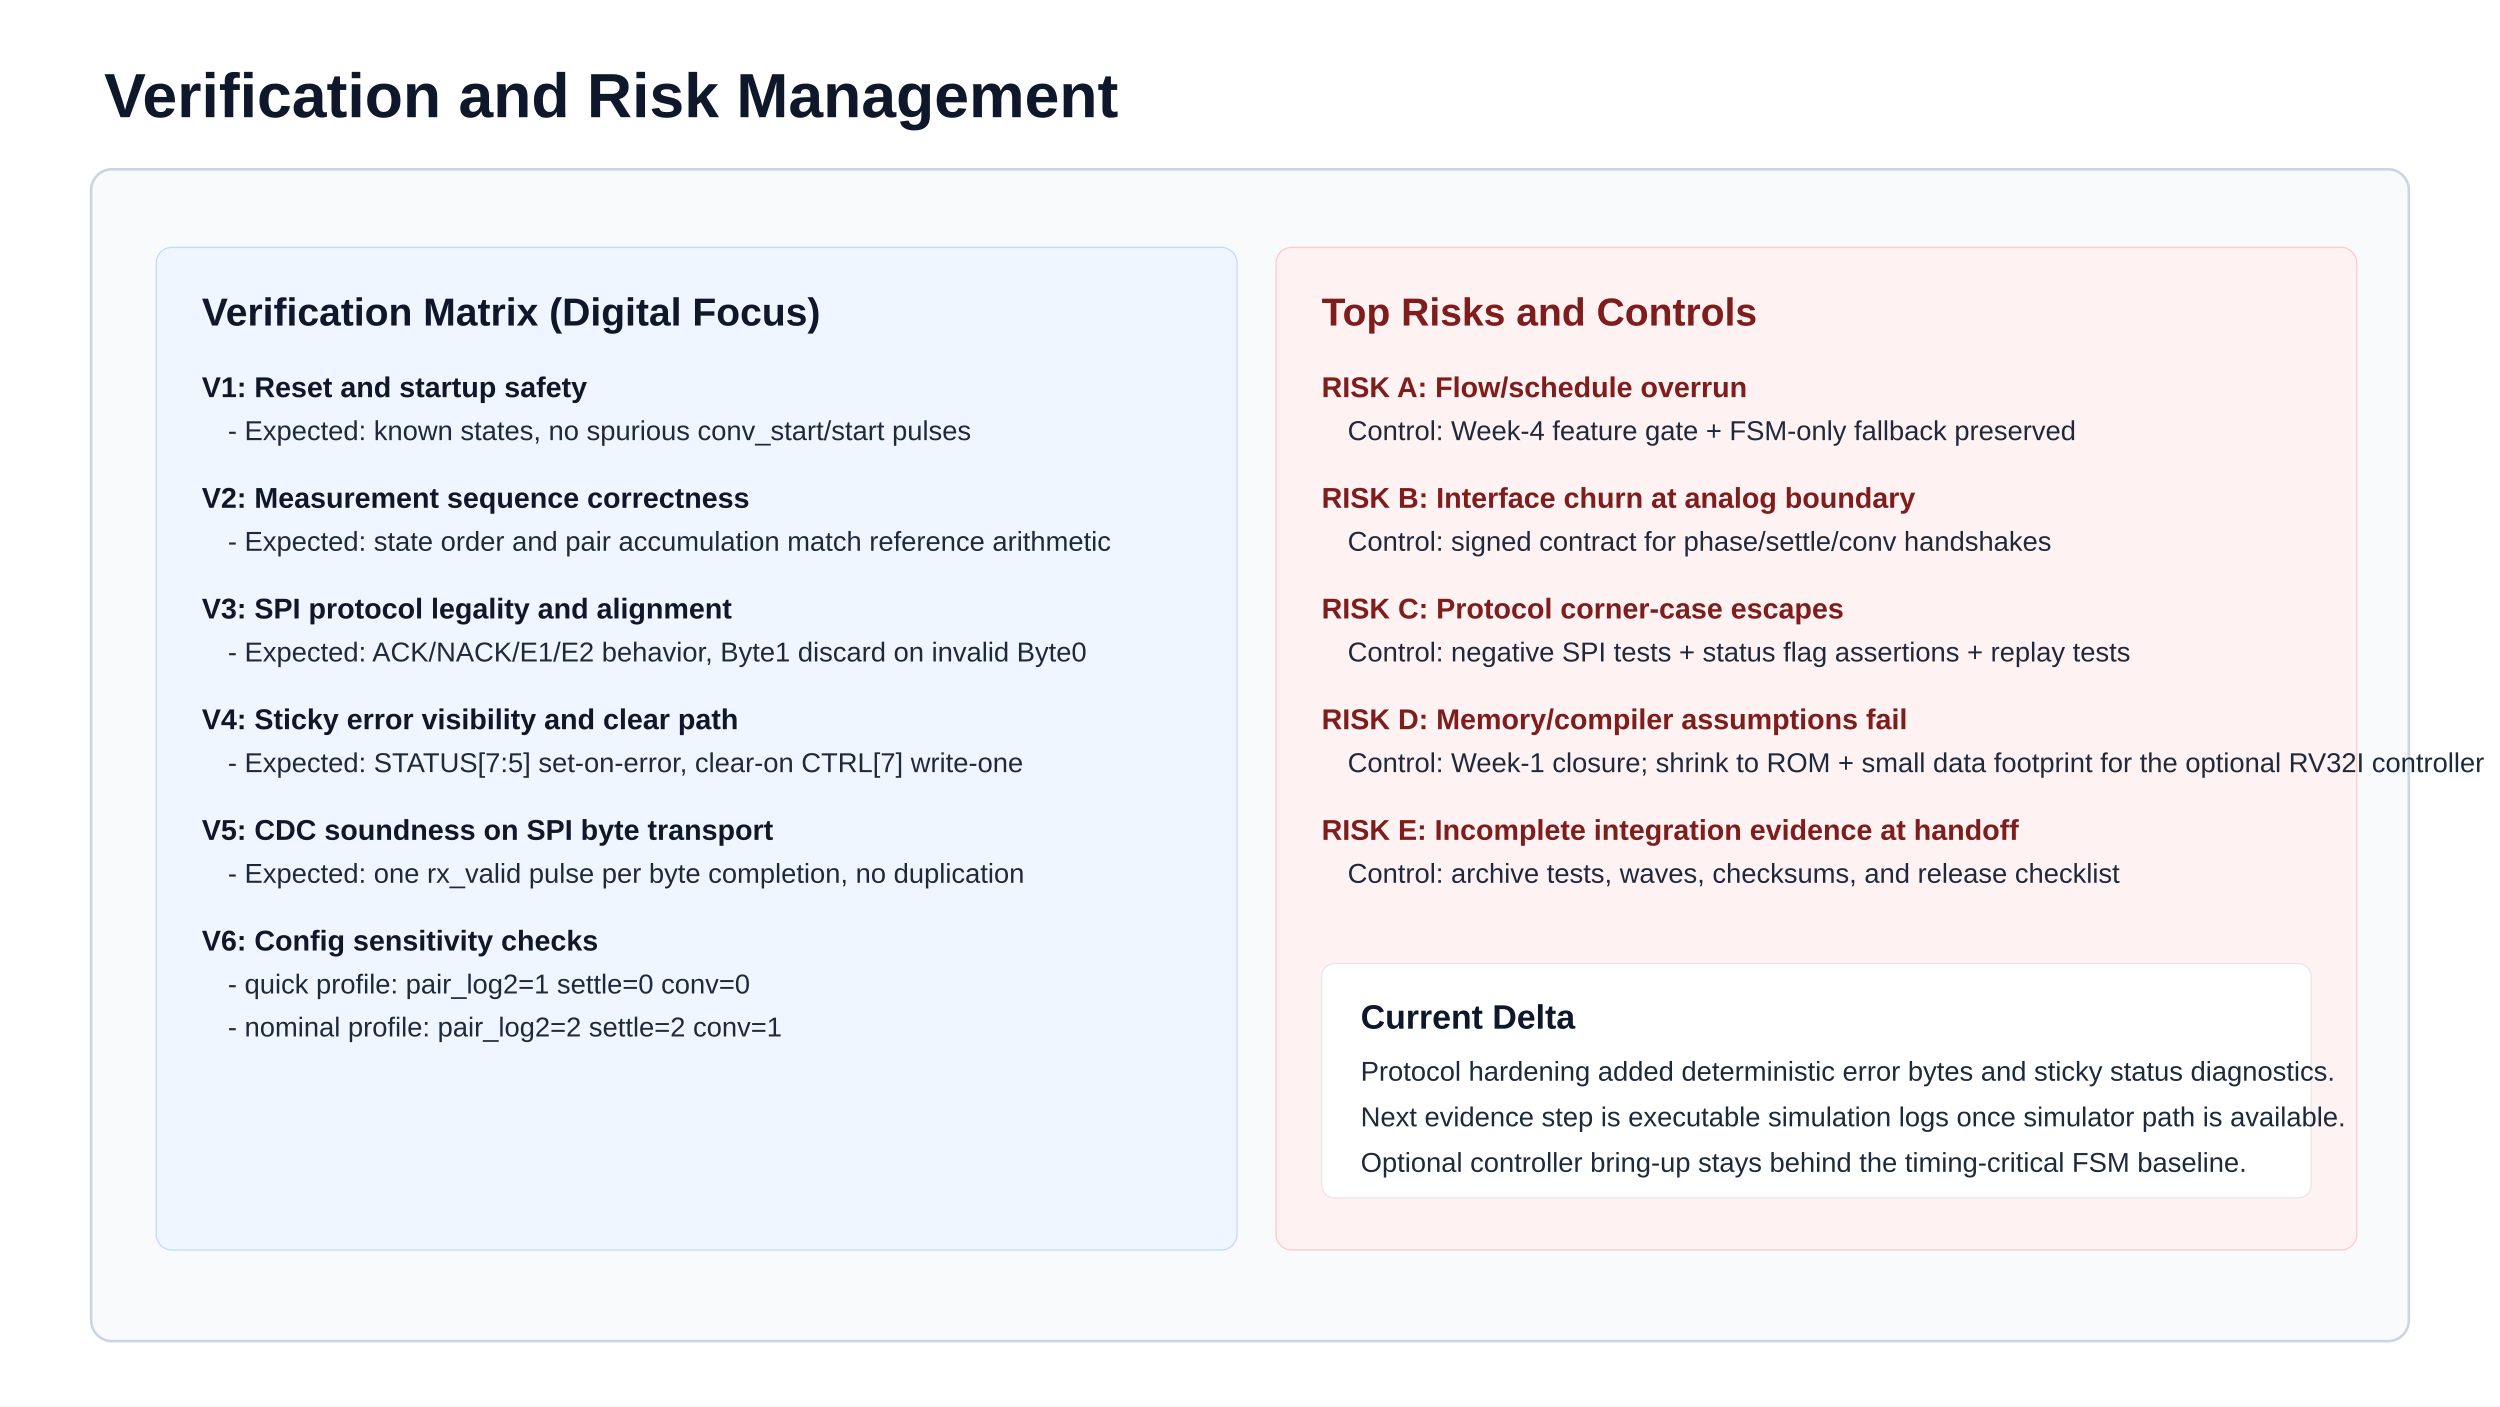
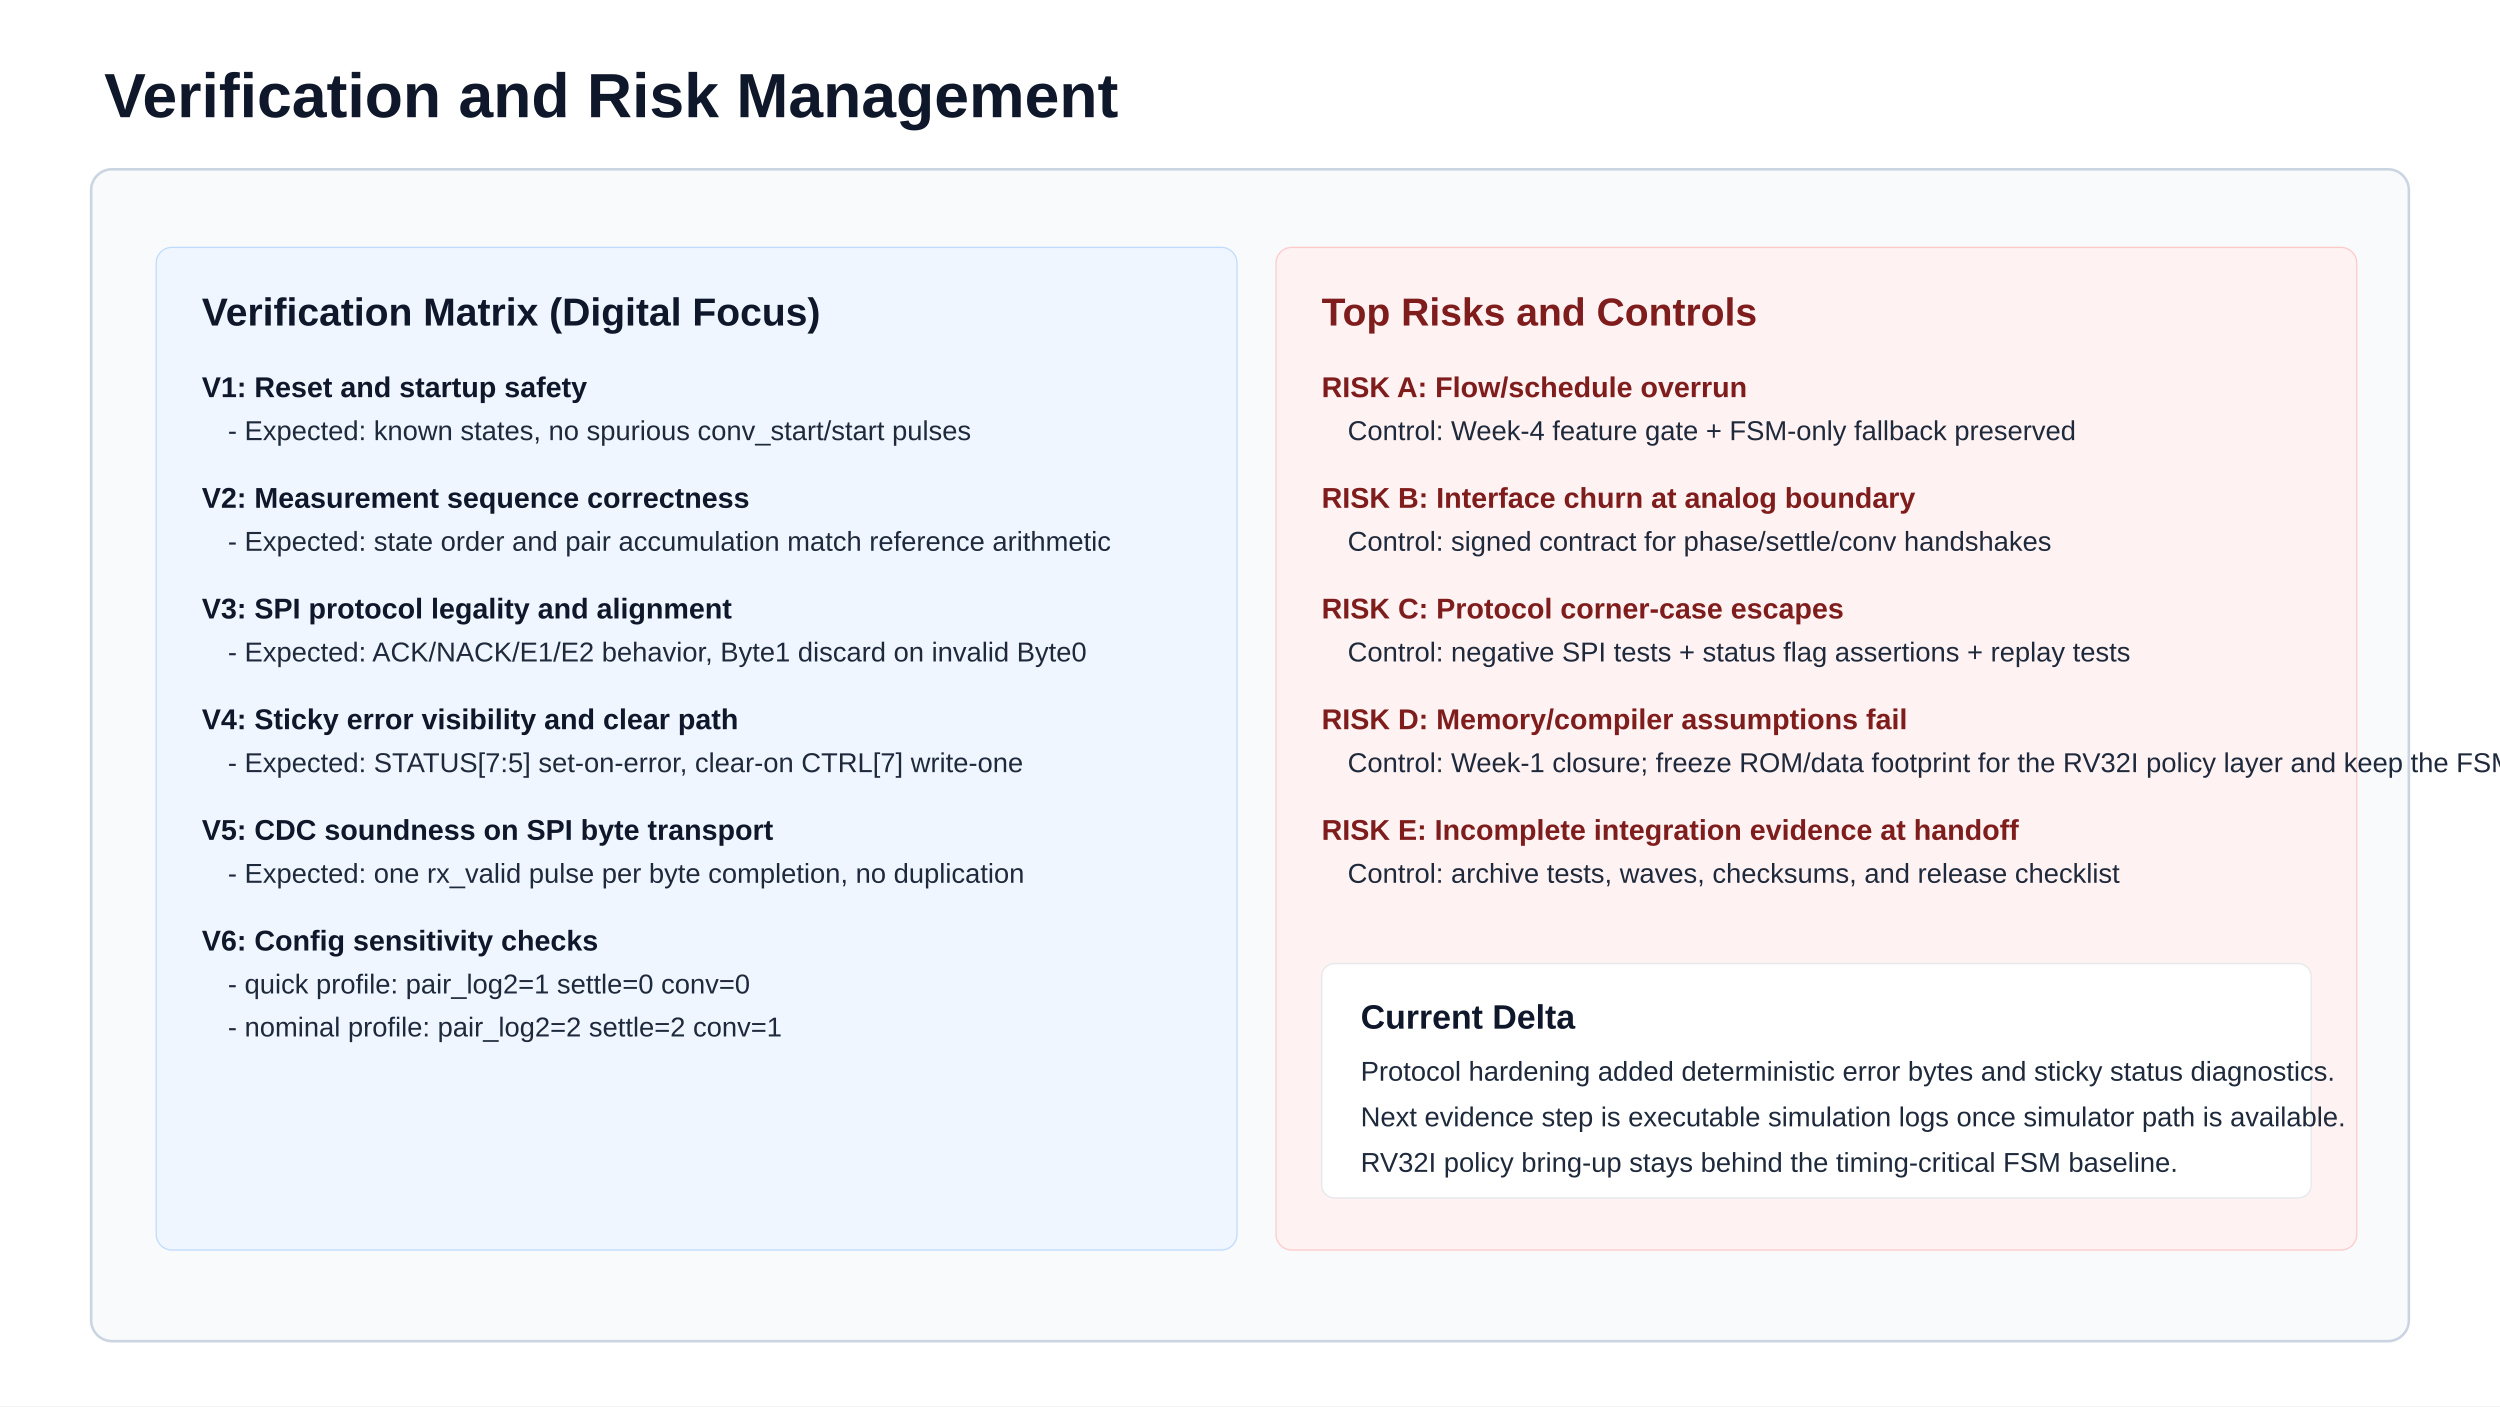
<svg xmlns="http://www.w3.org/2000/svg" width="1920" height="1080" viewBox="0 0 1920 1080" role="img" aria-labelledby="title desc">
  <rect x="0" y="0" width="1920" height="1080" fill="#FFFFFF" />
  <text x="80" y="90" font-family="Segoe UI, Arial, sans-serif" font-size="48" font-weight="700" fill="#0F172A">Verification and Risk Management</text>
  <rect x="70" y="130" width="1780" height="900" rx="16" fill="#F8FAFC" stroke="#CBD5E1" stroke-width="2" />
  <rect x="120" y="190" width="830" height="770" rx="12" fill="#EFF6FF" stroke="#BFDBFE" />
  <text x="155" y="250" font-family="Segoe UI, Arial, sans-serif" font-size="30" font-weight="700" fill="#0F172A">Verification Matrix (Digital Focus)</text>
  <text x="155" y="305" font-family="Segoe UI, Arial, sans-serif" font-size="22" font-weight="700" fill="#0F172A">V1: Reset and startup safety</text>
  <text x="175" y="338" font-family="Segoe UI, Arial, sans-serif" font-size="21" fill="#1E293B">- Expected: known states, no spurious conv_start/start pulses</text>
  <text x="155" y="390" font-family="Segoe UI, Arial, sans-serif" font-size="22" font-weight="700" fill="#0F172A">V2: Measurement sequence correctness</text>
  <text x="175" y="423" font-family="Segoe UI, Arial, sans-serif" font-size="21" fill="#1E293B">- Expected: state order and pair accumulation match reference arithmetic</text>
  <text x="155" y="475" font-family="Segoe UI, Arial, sans-serif" font-size="22" font-weight="700" fill="#0F172A">V3: SPI protocol legality and alignment</text>
  <text x="175" y="508" font-family="Segoe UI, Arial, sans-serif" font-size="21" fill="#1E293B">- Expected: ACK/NACK/E1/E2 behavior, Byte1 discard on invalid Byte0</text>
  <text x="155" y="560" font-family="Segoe UI, Arial, sans-serif" font-size="22" font-weight="700" fill="#0F172A">V4: Sticky error visibility and clear path</text>
  <text x="175" y="593" font-family="Segoe UI, Arial, sans-serif" font-size="21" fill="#1E293B">- Expected: STATUS[7:5] set-on-error, clear-on CTRL[7] write-one</text>
  <text x="155" y="645" font-family="Segoe UI, Arial, sans-serif" font-size="22" font-weight="700" fill="#0F172A">V5: CDC soundness on SPI byte transport</text>
  <text x="175" y="678" font-family="Segoe UI, Arial, sans-serif" font-size="21" fill="#1E293B">- Expected: one rx_valid pulse per byte completion, no duplication</text>
  <text x="155" y="730" font-family="Segoe UI, Arial, sans-serif" font-size="22" font-weight="700" fill="#0F172A">V6: Config sensitivity checks</text>
  <text x="175" y="763" font-family="Segoe UI, Arial, sans-serif" font-size="21" fill="#1E293B">- quick profile: pair_log2=1 settle=0 conv=0</text>
  <text x="175" y="796" font-family="Segoe UI, Arial, sans-serif" font-size="21" fill="#1E293B">- nominal profile: pair_log2=2 settle=2 conv=1</text>
  <rect x="980" y="190" width="830" height="770" rx="12" fill="#FEF2F2" stroke="#FECACA" />
  <text x="1015" y="250" font-family="Segoe UI, Arial, sans-serif" font-size="30" font-weight="700" fill="#7F1D1D">Top Risks and Controls</text>
  <text x="1015" y="305" font-family="Segoe UI, Arial, sans-serif" font-size="22" font-weight="700" fill="#7F1D1D">RISK A: Flow/schedule overrun</text>
  <text x="1035" y="338" font-family="Segoe UI, Arial, sans-serif" font-size="21" fill="#1E293B">Control: Week-4 feature gate + FSM-only fallback preserved</text>
  <text x="1015" y="390" font-family="Segoe UI, Arial, sans-serif" font-size="22" font-weight="700" fill="#7F1D1D">RISK B: Interface churn at analog boundary</text>
  <text x="1035" y="423" font-family="Segoe UI, Arial, sans-serif" font-size="21" fill="#1E293B">Control: signed contract for phase/settle/conv handshakes</text>
  <text x="1015" y="475" font-family="Segoe UI, Arial, sans-serif" font-size="22" font-weight="700" fill="#7F1D1D">RISK C: Protocol corner-case escapes</text>
  <text x="1035" y="508" font-family="Segoe UI, Arial, sans-serif" font-size="21" fill="#1E293B">Control: negative SPI tests + status flag assertions + replay tests</text>
  <text x="1015" y="560" font-family="Segoe UI, Arial, sans-serif" font-size="22" font-weight="700" fill="#7F1D1D">RISK D: Memory/compiler assumptions fail</text>
-   <text x="1035" y="593" font-family="Segoe UI, Arial, sans-serif" font-size="21" fill="#1E293B">Control: Week-1 closure; shrink to ROM + small data footprint for the optional RV32I controller</text>
+   <text x="1035" y="593" font-family="Segoe UI, Arial, sans-serif" font-size="21" fill="#1E293B">Control: Week-1 closure; freeze ROM/data footprint for the RV32I policy layer and keep the FSM timing baseline protected</text>
  <text x="1015" y="645" font-family="Segoe UI, Arial, sans-serif" font-size="22" font-weight="700" fill="#7F1D1D">RISK E: Incomplete integration evidence at handoff</text>
  <text x="1035" y="678" font-family="Segoe UI, Arial, sans-serif" font-size="21" fill="#1E293B">Control: archive tests, waves, checksums, and release checklist</text>
  <rect x="1015" y="740" width="760" height="180" rx="10" fill="#FFFFFF" stroke="#E5E7EB" />
  <text x="1045" y="790" font-family="Segoe UI, Arial, sans-serif" font-size="26" font-weight="700" fill="#0F172A">Current Delta</text>
  <text x="1045" y="830" font-family="Segoe UI, Arial, sans-serif" font-size="21" fill="#1E293B">Protocol hardening added deterministic error bytes and sticky status diagnostics.</text>
  <text x="1045" y="865" font-family="Segoe UI, Arial, sans-serif" font-size="21" fill="#1E293B">Next evidence step is executable simulation logs once simulator path is available.</text>
-   <text x="1045" y="900" font-family="Segoe UI, Arial, sans-serif" font-size="21" fill="#1E293B">Optional controller bring-up stays behind the timing-critical FSM baseline.</text>
+   <text x="1045" y="900" font-family="Segoe UI, Arial, sans-serif" font-size="21" fill="#1E293B">RV32I policy bring-up stays behind the timing-critical FSM baseline.</text>
</svg>
